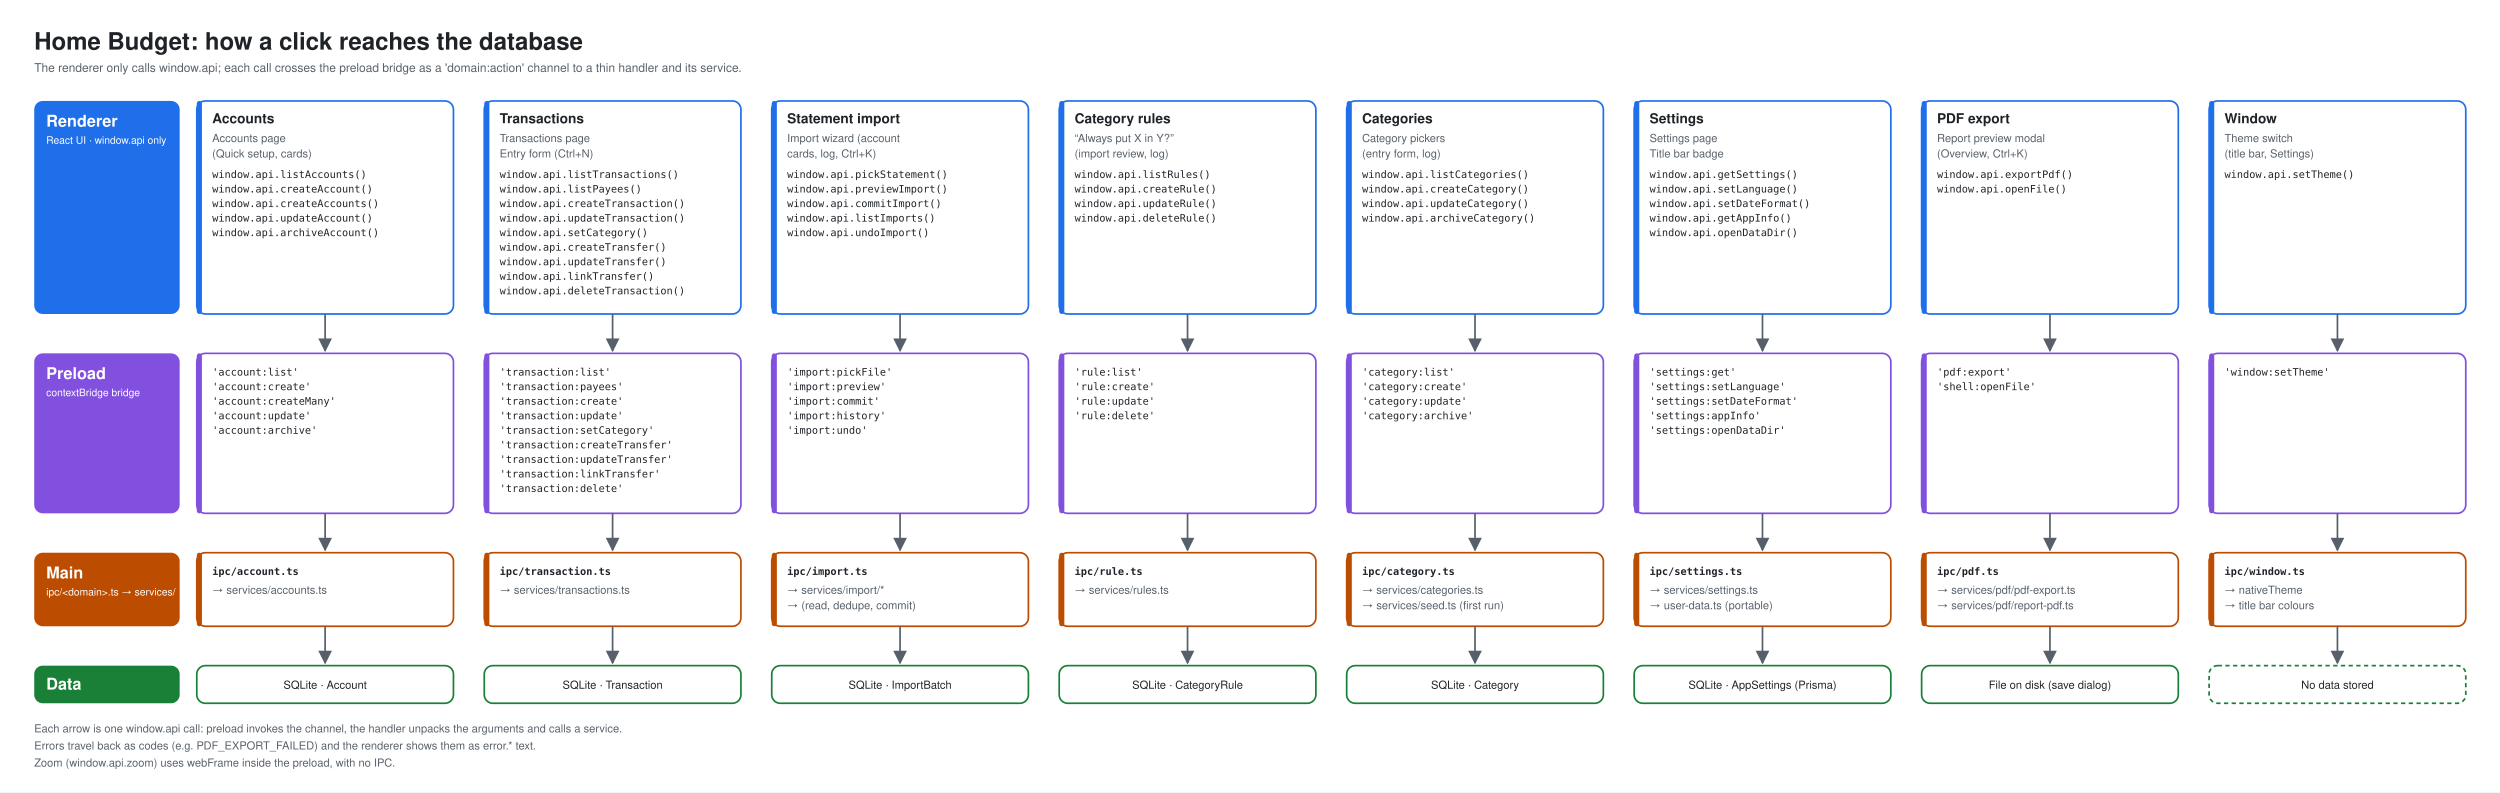
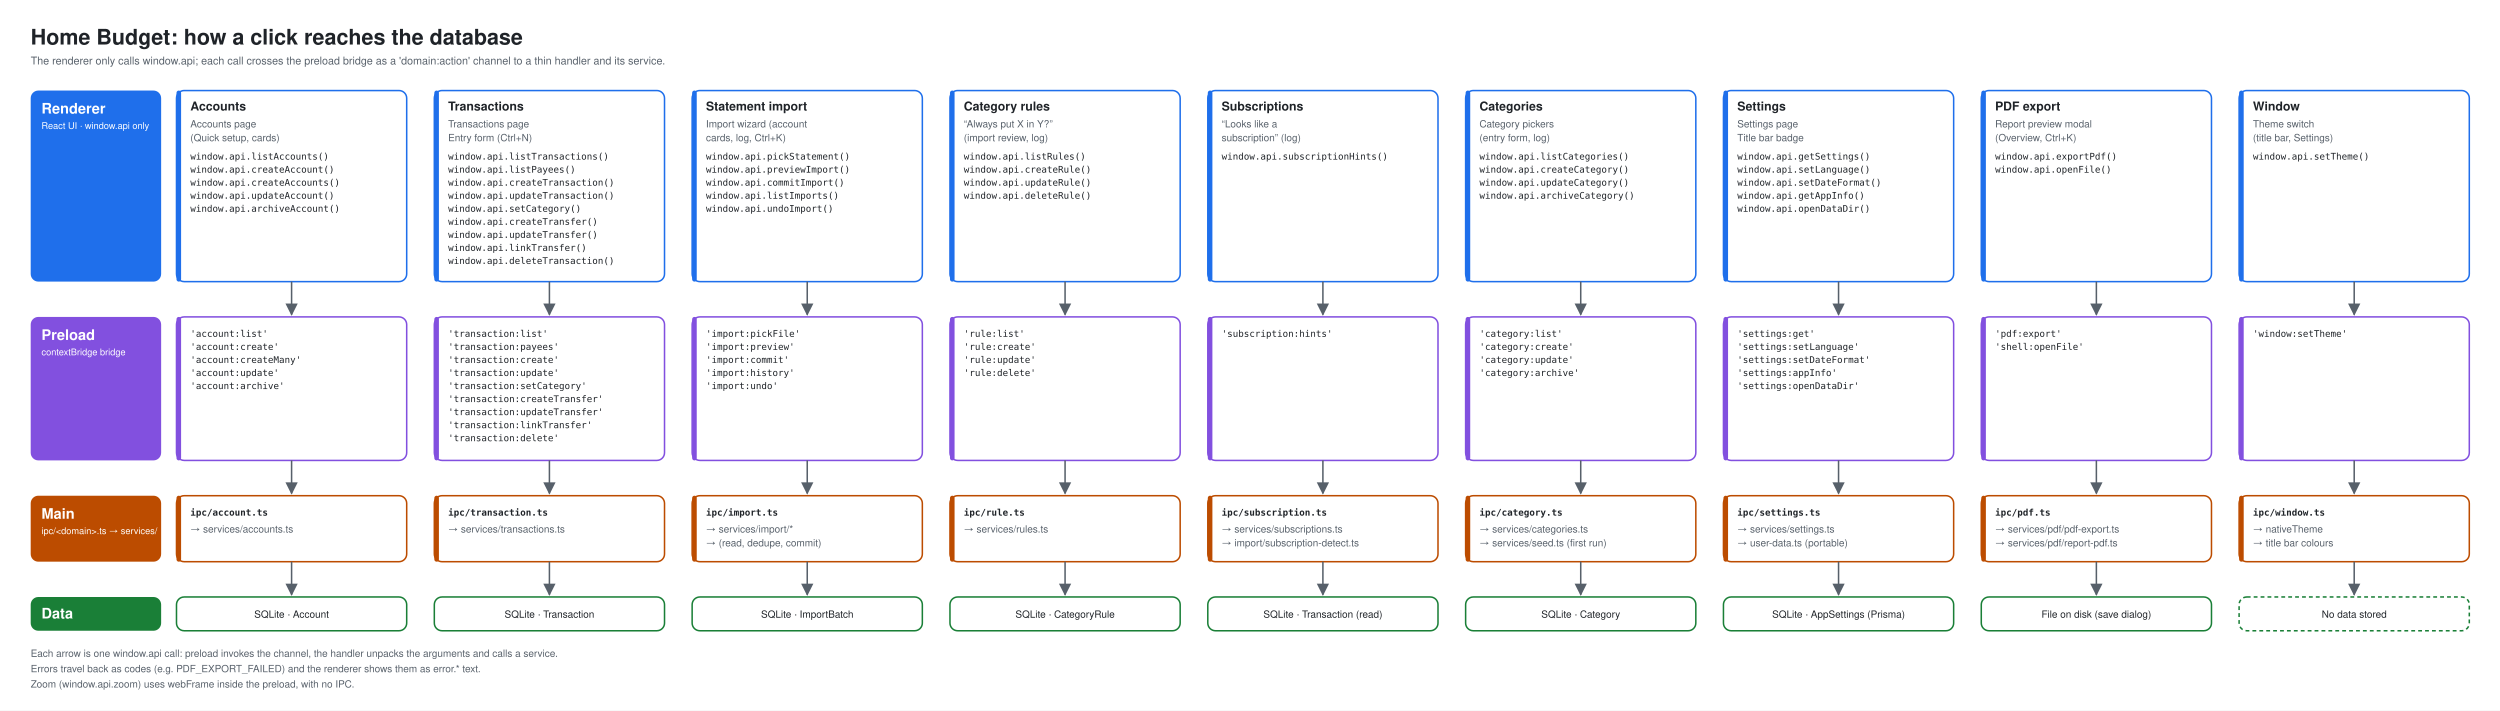
- <svg xmlns="http://www.w3.org/2000/svg" width="2922" height="926" viewBox="0 0 2922 926" font-family="Segoe UI, Helvetica, Arial, sans-serif">
+ <svg xmlns="http://www.w3.org/2000/svg" width="3258" height="926" viewBox="0 0 3258 926" font-family="Segoe UI, Helvetica, Arial, sans-serif">
  <defs>
    <marker id="a" viewBox="0 0 10 10" refX="9" refY="5" markerWidth="8" markerHeight="8" orient="auto-start-reverse">
      <path d="M0 0 L10 5 L0 10 z" fill="#57606a" />
    </marker>
  </defs>
-   <rect width="2922" height="926" fill="#ffffff" />
+   <rect width="3258" height="926" fill="#ffffff" />
  <text x="40" y="58" font-size="28" font-weight="700" fill="#1f2328">Home Budget: how a click reaches the database</text>
  <text x="40" y="84" font-size="14" fill="#57606a">The renderer only calls window.api; each call crosses the preload bridge as a 'domain:action' channel to a thin handler and its service.</text>
  <rect x="40" y="118" width="170" height="249" rx="10" fill="#1f6feb" />
  <text x="54" y="148" font-size="19" font-weight="700" fill="#fff">Renderer</text>
  <text x="54" y="168" font-size="12" fill="#fff">React UI · window.api only</text>
  <rect x="40" y="413" width="170" height="187" rx="10" fill="#8250df" />
  <text x="54" y="443" font-size="19" font-weight="700" fill="#fff">Preload</text>
  <text x="54" y="463" font-size="12" fill="#fff">contextBridge bridge</text>
  <rect x="40" y="646" width="170" height="86" rx="10" fill="#bc4c00" />
  <text x="54" y="676" font-size="19" font-weight="700" fill="#fff">Main</text>
  <text x="54" y="696" font-size="12" fill="#fff">ipc/&lt;domain&gt;.ts → services/</text>
  <rect x="40" y="778" width="170" height="44" rx="10" fill="#1a7f37" />
  <text x="54" y="806" font-size="19" font-weight="700" fill="#fff">Data</text>
  <rect x="230" y="118" width="300" height="249" rx="10" fill="#fff" stroke="#1f6feb" stroke-width="2" />
  <rect x="230" y="118" width="6" height="249" rx="3" fill="#1f6feb" />
  <text x="248" y="144" font-size="16" font-weight="700" fill="#1f2328">Accounts</text>
  <text x="248" y="166" font-size="13" fill="#57606a">Accounts page</text>
  <text x="248" y="184" font-size="13" fill="#57606a">(Quick setup, cards)</text>
  <text x="248" y="208" font-size="12" font-family="Consolas, Menlo, monospace" fill="#1f2328">window.api.listAccounts()</text>
  <text x="248" y="225" font-size="12" font-family="Consolas, Menlo, monospace" fill="#1f2328">window.api.createAccount()</text>
  <text x="248" y="242" font-size="12" font-family="Consolas, Menlo, monospace" fill="#1f2328">window.api.createAccounts()</text>
  <text x="248" y="259" font-size="12" font-family="Consolas, Menlo, monospace" fill="#1f2328">window.api.updateAccount()</text>
  <text x="248" y="276" font-size="12" font-family="Consolas, Menlo, monospace" fill="#1f2328">window.api.archiveAccount()</text>
  <rect x="230" y="413" width="300" height="187" rx="10" fill="#fff" stroke="#8250df" stroke-width="2" />
  <rect x="230" y="413" width="6" height="187" rx="3" fill="#8250df" />
  <text x="248" y="439" font-size="12" font-family="Consolas, Menlo, monospace" fill="#1f2328">'account:list'</text>
  <text x="248" y="456" font-size="12" font-family="Consolas, Menlo, monospace" fill="#1f2328">'account:create'</text>
  <text x="248" y="473" font-size="12" font-family="Consolas, Menlo, monospace" fill="#1f2328">'account:createMany'</text>
  <text x="248" y="490" font-size="12" font-family="Consolas, Menlo, monospace" fill="#1f2328">'account:update'</text>
  <text x="248" y="507" font-size="12" font-family="Consolas, Menlo, monospace" fill="#1f2328">'account:archive'</text>
  <rect x="230" y="646" width="300" height="86" rx="10" fill="#fff" stroke="#bc4c00" stroke-width="2" />
  <rect x="230" y="646" width="6" height="86" rx="3" fill="#bc4c00" />
  <text x="248" y="672" font-size="12" font-family="Consolas, Menlo, monospace" font-weight="700" fill="#1f2328">ipc/account.ts</text>
  <text x="248" y="694" font-size="13" fill="#57606a">→ services/accounts.ts</text>
  <rect x="230" y="778" width="300" height="44" rx="10" fill="#fff" stroke="#1a7f37" stroke-width="2" stroke-dasharray="0" />
  <text x="380" y="805" font-size="13" text-anchor="middle" fill="#1f2328">SQLite · Account</text>
  <path d="M380 367 V410" stroke="#57606a" stroke-width="2" fill="none" marker-end="url(#a)" />
  <path d="M380 600 V643" stroke="#57606a" stroke-width="2" fill="none" marker-end="url(#a)" />
  <path d="M380 732 V775" stroke="#57606a" stroke-width="2" fill="none" marker-end="url(#a)" />
  <rect x="566" y="118" width="300" height="249" rx="10" fill="#fff" stroke="#1f6feb" stroke-width="2" />
  <rect x="566" y="118" width="6" height="249" rx="3" fill="#1f6feb" />
  <text x="584" y="144" font-size="16" font-weight="700" fill="#1f2328">Transactions</text>
  <text x="584" y="166" font-size="13" fill="#57606a">Transactions page</text>
  <text x="584" y="184" font-size="13" fill="#57606a">Entry form (Ctrl+N)</text>
  <text x="584" y="208" font-size="12" font-family="Consolas, Menlo, monospace" fill="#1f2328">window.api.listTransactions()</text>
  <text x="584" y="225" font-size="12" font-family="Consolas, Menlo, monospace" fill="#1f2328">window.api.listPayees()</text>
  <text x="584" y="242" font-size="12" font-family="Consolas, Menlo, monospace" fill="#1f2328">window.api.createTransaction()</text>
  <text x="584" y="259" font-size="12" font-family="Consolas, Menlo, monospace" fill="#1f2328">window.api.updateTransaction()</text>
  <text x="584" y="276" font-size="12" font-family="Consolas, Menlo, monospace" fill="#1f2328">window.api.setCategory()</text>
  <text x="584" y="293" font-size="12" font-family="Consolas, Menlo, monospace" fill="#1f2328">window.api.createTransfer()</text>
  <text x="584" y="310" font-size="12" font-family="Consolas, Menlo, monospace" fill="#1f2328">window.api.updateTransfer()</text>
  <text x="584" y="327" font-size="12" font-family="Consolas, Menlo, monospace" fill="#1f2328">window.api.linkTransfer()</text>
  <text x="584" y="344" font-size="12" font-family="Consolas, Menlo, monospace" fill="#1f2328">window.api.deleteTransaction()</text>
  <rect x="566" y="413" width="300" height="187" rx="10" fill="#fff" stroke="#8250df" stroke-width="2" />
  <rect x="566" y="413" width="6" height="187" rx="3" fill="#8250df" />
  <text x="584" y="439" font-size="12" font-family="Consolas, Menlo, monospace" fill="#1f2328">'transaction:list'</text>
  <text x="584" y="456" font-size="12" font-family="Consolas, Menlo, monospace" fill="#1f2328">'transaction:payees'</text>
  <text x="584" y="473" font-size="12" font-family="Consolas, Menlo, monospace" fill="#1f2328">'transaction:create'</text>
  <text x="584" y="490" font-size="12" font-family="Consolas, Menlo, monospace" fill="#1f2328">'transaction:update'</text>
  <text x="584" y="507" font-size="12" font-family="Consolas, Menlo, monospace" fill="#1f2328">'transaction:setCategory'</text>
  <text x="584" y="524" font-size="12" font-family="Consolas, Menlo, monospace" fill="#1f2328">'transaction:createTransfer'</text>
  <text x="584" y="541" font-size="12" font-family="Consolas, Menlo, monospace" fill="#1f2328">'transaction:updateTransfer'</text>
  <text x="584" y="558" font-size="12" font-family="Consolas, Menlo, monospace" fill="#1f2328">'transaction:linkTransfer'</text>
  <text x="584" y="575" font-size="12" font-family="Consolas, Menlo, monospace" fill="#1f2328">'transaction:delete'</text>
  <rect x="566" y="646" width="300" height="86" rx="10" fill="#fff" stroke="#bc4c00" stroke-width="2" />
  <rect x="566" y="646" width="6" height="86" rx="3" fill="#bc4c00" />
  <text x="584" y="672" font-size="12" font-family="Consolas, Menlo, monospace" font-weight="700" fill="#1f2328">ipc/transaction.ts</text>
  <text x="584" y="694" font-size="13" fill="#57606a">→ services/transactions.ts</text>
  <rect x="566" y="778" width="300" height="44" rx="10" fill="#fff" stroke="#1a7f37" stroke-width="2" stroke-dasharray="0" />
  <text x="716" y="805" font-size="13" text-anchor="middle" fill="#1f2328">SQLite · Transaction</text>
  <path d="M716 367 V410" stroke="#57606a" stroke-width="2" fill="none" marker-end="url(#a)" />
  <path d="M716 600 V643" stroke="#57606a" stroke-width="2" fill="none" marker-end="url(#a)" />
  <path d="M716 732 V775" stroke="#57606a" stroke-width="2" fill="none" marker-end="url(#a)" />
  <rect x="902" y="118" width="300" height="249" rx="10" fill="#fff" stroke="#1f6feb" stroke-width="2" />
  <rect x="902" y="118" width="6" height="249" rx="3" fill="#1f6feb" />
  <text x="920" y="144" font-size="16" font-weight="700" fill="#1f2328">Statement import</text>
  <text x="920" y="166" font-size="13" fill="#57606a">Import wizard (account</text>
  <text x="920" y="184" font-size="13" fill="#57606a">cards, log, Ctrl+K)</text>
  <text x="920" y="208" font-size="12" font-family="Consolas, Menlo, monospace" fill="#1f2328">window.api.pickStatement()</text>
  <text x="920" y="225" font-size="12" font-family="Consolas, Menlo, monospace" fill="#1f2328">window.api.previewImport()</text>
  <text x="920" y="242" font-size="12" font-family="Consolas, Menlo, monospace" fill="#1f2328">window.api.commitImport()</text>
  <text x="920" y="259" font-size="12" font-family="Consolas, Menlo, monospace" fill="#1f2328">window.api.listImports()</text>
  <text x="920" y="276" font-size="12" font-family="Consolas, Menlo, monospace" fill="#1f2328">window.api.undoImport()</text>
  <rect x="902" y="413" width="300" height="187" rx="10" fill="#fff" stroke="#8250df" stroke-width="2" />
  <rect x="902" y="413" width="6" height="187" rx="3" fill="#8250df" />
  <text x="920" y="439" font-size="12" font-family="Consolas, Menlo, monospace" fill="#1f2328">'import:pickFile'</text>
  <text x="920" y="456" font-size="12" font-family="Consolas, Menlo, monospace" fill="#1f2328">'import:preview'</text>
  <text x="920" y="473" font-size="12" font-family="Consolas, Menlo, monospace" fill="#1f2328">'import:commit'</text>
  <text x="920" y="490" font-size="12" font-family="Consolas, Menlo, monospace" fill="#1f2328">'import:history'</text>
  <text x="920" y="507" font-size="12" font-family="Consolas, Menlo, monospace" fill="#1f2328">'import:undo'</text>
  <rect x="902" y="646" width="300" height="86" rx="10" fill="#fff" stroke="#bc4c00" stroke-width="2" />
  <rect x="902" y="646" width="6" height="86" rx="3" fill="#bc4c00" />
  <text x="920" y="672" font-size="12" font-family="Consolas, Menlo, monospace" font-weight="700" fill="#1f2328">ipc/import.ts</text>
  <text x="920" y="694" font-size="13" fill="#57606a">→ services/import/*</text>
  <text x="920" y="712" font-size="13" fill="#57606a">→ (read, dedupe, commit)</text>
  <rect x="902" y="778" width="300" height="44" rx="10" fill="#fff" stroke="#1a7f37" stroke-width="2" stroke-dasharray="0" />
  <text x="1052" y="805" font-size="13" text-anchor="middle" fill="#1f2328">SQLite · ImportBatch</text>
  <path d="M1052 367 V410" stroke="#57606a" stroke-width="2" fill="none" marker-end="url(#a)" />
  <path d="M1052 600 V643" stroke="#57606a" stroke-width="2" fill="none" marker-end="url(#a)" />
  <path d="M1052 732 V775" stroke="#57606a" stroke-width="2" fill="none" marker-end="url(#a)" />
  <rect x="1238" y="118" width="300" height="249" rx="10" fill="#fff" stroke="#1f6feb" stroke-width="2" />
  <rect x="1238" y="118" width="6" height="249" rx="3" fill="#1f6feb" />
  <text x="1256" y="144" font-size="16" font-weight="700" fill="#1f2328">Category rules</text>
  <text x="1256" y="166" font-size="13" fill="#57606a">“Always put X in Y?”</text>
  <text x="1256" y="184" font-size="13" fill="#57606a">(import review, log)</text>
  <text x="1256" y="208" font-size="12" font-family="Consolas, Menlo, monospace" fill="#1f2328">window.api.listRules()</text>
  <text x="1256" y="225" font-size="12" font-family="Consolas, Menlo, monospace" fill="#1f2328">window.api.createRule()</text>
  <text x="1256" y="242" font-size="12" font-family="Consolas, Menlo, monospace" fill="#1f2328">window.api.updateRule()</text>
  <text x="1256" y="259" font-size="12" font-family="Consolas, Menlo, monospace" fill="#1f2328">window.api.deleteRule()</text>
  <rect x="1238" y="413" width="300" height="187" rx="10" fill="#fff" stroke="#8250df" stroke-width="2" />
  <rect x="1238" y="413" width="6" height="187" rx="3" fill="#8250df" />
  <text x="1256" y="439" font-size="12" font-family="Consolas, Menlo, monospace" fill="#1f2328">'rule:list'</text>
  <text x="1256" y="456" font-size="12" font-family="Consolas, Menlo, monospace" fill="#1f2328">'rule:create'</text>
  <text x="1256" y="473" font-size="12" font-family="Consolas, Menlo, monospace" fill="#1f2328">'rule:update'</text>
  <text x="1256" y="490" font-size="12" font-family="Consolas, Menlo, monospace" fill="#1f2328">'rule:delete'</text>
  <rect x="1238" y="646" width="300" height="86" rx="10" fill="#fff" stroke="#bc4c00" stroke-width="2" />
  <rect x="1238" y="646" width="6" height="86" rx="3" fill="#bc4c00" />
  <text x="1256" y="672" font-size="12" font-family="Consolas, Menlo, monospace" font-weight="700" fill="#1f2328">ipc/rule.ts</text>
  <text x="1256" y="694" font-size="13" fill="#57606a">→ services/rules.ts</text>
  <rect x="1238" y="778" width="300" height="44" rx="10" fill="#fff" stroke="#1a7f37" stroke-width="2" stroke-dasharray="0" />
  <text x="1388" y="805" font-size="13" text-anchor="middle" fill="#1f2328">SQLite · CategoryRule</text>
  <path d="M1388 367 V410" stroke="#57606a" stroke-width="2" fill="none" marker-end="url(#a)" />
  <path d="M1388 600 V643" stroke="#57606a" stroke-width="2" fill="none" marker-end="url(#a)" />
  <path d="M1388 732 V775" stroke="#57606a" stroke-width="2" fill="none" marker-end="url(#a)" />
  <rect x="1574" y="118" width="300" height="249" rx="10" fill="#fff" stroke="#1f6feb" stroke-width="2" />
  <rect x="1574" y="118" width="6" height="249" rx="3" fill="#1f6feb" />
-   <text x="1592" y="144" font-size="16" font-weight="700" fill="#1f2328">Categories</text>
-   <text x="1592" y="166" font-size="13" fill="#57606a">Category pickers</text>
-   <text x="1592" y="184" font-size="13" fill="#57606a">(entry form, log)</text>
-   <text x="1592" y="208" font-size="12" font-family="Consolas, Menlo, monospace" fill="#1f2328">window.api.listCategories()</text>
-   <text x="1592" y="225" font-size="12" font-family="Consolas, Menlo, monospace" fill="#1f2328">window.api.createCategory()</text>
-   <text x="1592" y="242" font-size="12" font-family="Consolas, Menlo, monospace" fill="#1f2328">window.api.updateCategory()</text>
-   <text x="1592" y="259" font-size="12" font-family="Consolas, Menlo, monospace" fill="#1f2328">window.api.archiveCategory()</text>
+   <text x="1592" y="144" font-size="16" font-weight="700" fill="#1f2328">Subscriptions</text>
+   <text x="1592" y="166" font-size="13" fill="#57606a">“Looks like a</text>
+   <text x="1592" y="184" font-size="13" fill="#57606a">subscription” (log)</text>
+   <text x="1592" y="208" font-size="12" font-family="Consolas, Menlo, monospace" fill="#1f2328">window.api.subscriptionHints()</text>
  <rect x="1574" y="413" width="300" height="187" rx="10" fill="#fff" stroke="#8250df" stroke-width="2" />
  <rect x="1574" y="413" width="6" height="187" rx="3" fill="#8250df" />
-   <text x="1592" y="439" font-size="12" font-family="Consolas, Menlo, monospace" fill="#1f2328">'category:list'</text>
-   <text x="1592" y="456" font-size="12" font-family="Consolas, Menlo, monospace" fill="#1f2328">'category:create'</text>
-   <text x="1592" y="473" font-size="12" font-family="Consolas, Menlo, monospace" fill="#1f2328">'category:update'</text>
-   <text x="1592" y="490" font-size="12" font-family="Consolas, Menlo, monospace" fill="#1f2328">'category:archive'</text>
+   <text x="1592" y="439" font-size="12" font-family="Consolas, Menlo, monospace" fill="#1f2328">'subscription:hints'</text>
  <rect x="1574" y="646" width="300" height="86" rx="10" fill="#fff" stroke="#bc4c00" stroke-width="2" />
  <rect x="1574" y="646" width="6" height="86" rx="3" fill="#bc4c00" />
-   <text x="1592" y="672" font-size="12" font-family="Consolas, Menlo, monospace" font-weight="700" fill="#1f2328">ipc/category.ts</text>
-   <text x="1592" y="694" font-size="13" fill="#57606a">→ services/categories.ts</text>
-   <text x="1592" y="712" font-size="13" fill="#57606a">→ services/seed.ts (first run)</text>
+   <text x="1592" y="672" font-size="12" font-family="Consolas, Menlo, monospace" font-weight="700" fill="#1f2328">ipc/subscription.ts</text>
+   <text x="1592" y="694" font-size="13" fill="#57606a">→ services/subscriptions.ts</text>
+   <text x="1592" y="712" font-size="13" fill="#57606a">→ import/subscription-detect.ts</text>
  <rect x="1574" y="778" width="300" height="44" rx="10" fill="#fff" stroke="#1a7f37" stroke-width="2" stroke-dasharray="0" />
-   <text x="1724" y="805" font-size="13" text-anchor="middle" fill="#1f2328">SQLite · Category</text>
+   <text x="1724" y="805" font-size="13" text-anchor="middle" fill="#1f2328">SQLite · Transaction (read)</text>
  <path d="M1724 367 V410" stroke="#57606a" stroke-width="2" fill="none" marker-end="url(#a)" />
  <path d="M1724 600 V643" stroke="#57606a" stroke-width="2" fill="none" marker-end="url(#a)" />
  <path d="M1724 732 V775" stroke="#57606a" stroke-width="2" fill="none" marker-end="url(#a)" />
  <rect x="1910" y="118" width="300" height="249" rx="10" fill="#fff" stroke="#1f6feb" stroke-width="2" />
  <rect x="1910" y="118" width="6" height="249" rx="3" fill="#1f6feb" />
-   <text x="1928" y="144" font-size="16" font-weight="700" fill="#1f2328">Settings</text>
-   <text x="1928" y="166" font-size="13" fill="#57606a">Settings page</text>
-   <text x="1928" y="184" font-size="13" fill="#57606a">Title bar badge</text>
-   <text x="1928" y="208" font-size="12" font-family="Consolas, Menlo, monospace" fill="#1f2328">window.api.getSettings()</text>
-   <text x="1928" y="225" font-size="12" font-family="Consolas, Menlo, monospace" fill="#1f2328">window.api.setLanguage()</text>
-   <text x="1928" y="242" font-size="12" font-family="Consolas, Menlo, monospace" fill="#1f2328">window.api.setDateFormat()</text>
-   <text x="1928" y="259" font-size="12" font-family="Consolas, Menlo, monospace" fill="#1f2328">window.api.getAppInfo()</text>
-   <text x="1928" y="276" font-size="12" font-family="Consolas, Menlo, monospace" fill="#1f2328">window.api.openDataDir()</text>
+   <text x="1928" y="144" font-size="16" font-weight="700" fill="#1f2328">Categories</text>
+   <text x="1928" y="166" font-size="13" fill="#57606a">Category pickers</text>
+   <text x="1928" y="184" font-size="13" fill="#57606a">(entry form, log)</text>
+   <text x="1928" y="208" font-size="12" font-family="Consolas, Menlo, monospace" fill="#1f2328">window.api.listCategories()</text>
+   <text x="1928" y="225" font-size="12" font-family="Consolas, Menlo, monospace" fill="#1f2328">window.api.createCategory()</text>
+   <text x="1928" y="242" font-size="12" font-family="Consolas, Menlo, monospace" fill="#1f2328">window.api.updateCategory()</text>
+   <text x="1928" y="259" font-size="12" font-family="Consolas, Menlo, monospace" fill="#1f2328">window.api.archiveCategory()</text>
  <rect x="1910" y="413" width="300" height="187" rx="10" fill="#fff" stroke="#8250df" stroke-width="2" />
  <rect x="1910" y="413" width="6" height="187" rx="3" fill="#8250df" />
-   <text x="1928" y="439" font-size="12" font-family="Consolas, Menlo, monospace" fill="#1f2328">'settings:get'</text>
-   <text x="1928" y="456" font-size="12" font-family="Consolas, Menlo, monospace" fill="#1f2328">'settings:setLanguage'</text>
-   <text x="1928" y="473" font-size="12" font-family="Consolas, Menlo, monospace" fill="#1f2328">'settings:setDateFormat'</text>
-   <text x="1928" y="490" font-size="12" font-family="Consolas, Menlo, monospace" fill="#1f2328">'settings:appInfo'</text>
-   <text x="1928" y="507" font-size="12" font-family="Consolas, Menlo, monospace" fill="#1f2328">'settings:openDataDir'</text>
+   <text x="1928" y="439" font-size="12" font-family="Consolas, Menlo, monospace" fill="#1f2328">'category:list'</text>
+   <text x="1928" y="456" font-size="12" font-family="Consolas, Menlo, monospace" fill="#1f2328">'category:create'</text>
+   <text x="1928" y="473" font-size="12" font-family="Consolas, Menlo, monospace" fill="#1f2328">'category:update'</text>
+   <text x="1928" y="490" font-size="12" font-family="Consolas, Menlo, monospace" fill="#1f2328">'category:archive'</text>
  <rect x="1910" y="646" width="300" height="86" rx="10" fill="#fff" stroke="#bc4c00" stroke-width="2" />
  <rect x="1910" y="646" width="6" height="86" rx="3" fill="#bc4c00" />
-   <text x="1928" y="672" font-size="12" font-family="Consolas, Menlo, monospace" font-weight="700" fill="#1f2328">ipc/settings.ts</text>
-   <text x="1928" y="694" font-size="13" fill="#57606a">→ services/settings.ts</text>
-   <text x="1928" y="712" font-size="13" fill="#57606a">→ user-data.ts (portable)</text>
+   <text x="1928" y="672" font-size="12" font-family="Consolas, Menlo, monospace" font-weight="700" fill="#1f2328">ipc/category.ts</text>
+   <text x="1928" y="694" font-size="13" fill="#57606a">→ services/categories.ts</text>
+   <text x="1928" y="712" font-size="13" fill="#57606a">→ services/seed.ts (first run)</text>
  <rect x="1910" y="778" width="300" height="44" rx="10" fill="#fff" stroke="#1a7f37" stroke-width="2" stroke-dasharray="0" />
-   <text x="2060" y="805" font-size="13" text-anchor="middle" fill="#1f2328">SQLite · AppSettings (Prisma)</text>
+   <text x="2060" y="805" font-size="13" text-anchor="middle" fill="#1f2328">SQLite · Category</text>
  <path d="M2060 367 V410" stroke="#57606a" stroke-width="2" fill="none" marker-end="url(#a)" />
  <path d="M2060 600 V643" stroke="#57606a" stroke-width="2" fill="none" marker-end="url(#a)" />
  <path d="M2060 732 V775" stroke="#57606a" stroke-width="2" fill="none" marker-end="url(#a)" />
  <rect x="2246" y="118" width="300" height="249" rx="10" fill="#fff" stroke="#1f6feb" stroke-width="2" />
  <rect x="2246" y="118" width="6" height="249" rx="3" fill="#1f6feb" />
-   <text x="2264" y="144" font-size="16" font-weight="700" fill="#1f2328">PDF export</text>
-   <text x="2264" y="166" font-size="13" fill="#57606a">Report preview modal</text>
-   <text x="2264" y="184" font-size="13" fill="#57606a">(Overview, Ctrl+K)</text>
-   <text x="2264" y="208" font-size="12" font-family="Consolas, Menlo, monospace" fill="#1f2328">window.api.exportPdf()</text>
-   <text x="2264" y="225" font-size="12" font-family="Consolas, Menlo, monospace" fill="#1f2328">window.api.openFile()</text>
+   <text x="2264" y="144" font-size="16" font-weight="700" fill="#1f2328">Settings</text>
+   <text x="2264" y="166" font-size="13" fill="#57606a">Settings page</text>
+   <text x="2264" y="184" font-size="13" fill="#57606a">Title bar badge</text>
+   <text x="2264" y="208" font-size="12" font-family="Consolas, Menlo, monospace" fill="#1f2328">window.api.getSettings()</text>
+   <text x="2264" y="225" font-size="12" font-family="Consolas, Menlo, monospace" fill="#1f2328">window.api.setLanguage()</text>
+   <text x="2264" y="242" font-size="12" font-family="Consolas, Menlo, monospace" fill="#1f2328">window.api.setDateFormat()</text>
+   <text x="2264" y="259" font-size="12" font-family="Consolas, Menlo, monospace" fill="#1f2328">window.api.getAppInfo()</text>
+   <text x="2264" y="276" font-size="12" font-family="Consolas, Menlo, monospace" fill="#1f2328">window.api.openDataDir()</text>
  <rect x="2246" y="413" width="300" height="187" rx="10" fill="#fff" stroke="#8250df" stroke-width="2" />
  <rect x="2246" y="413" width="6" height="187" rx="3" fill="#8250df" />
-   <text x="2264" y="439" font-size="12" font-family="Consolas, Menlo, monospace" fill="#1f2328">'pdf:export'</text>
-   <text x="2264" y="456" font-size="12" font-family="Consolas, Menlo, monospace" fill="#1f2328">'shell:openFile'</text>
+   <text x="2264" y="439" font-size="12" font-family="Consolas, Menlo, monospace" fill="#1f2328">'settings:get'</text>
+   <text x="2264" y="456" font-size="12" font-family="Consolas, Menlo, monospace" fill="#1f2328">'settings:setLanguage'</text>
+   <text x="2264" y="473" font-size="12" font-family="Consolas, Menlo, monospace" fill="#1f2328">'settings:setDateFormat'</text>
+   <text x="2264" y="490" font-size="12" font-family="Consolas, Menlo, monospace" fill="#1f2328">'settings:appInfo'</text>
+   <text x="2264" y="507" font-size="12" font-family="Consolas, Menlo, monospace" fill="#1f2328">'settings:openDataDir'</text>
  <rect x="2246" y="646" width="300" height="86" rx="10" fill="#fff" stroke="#bc4c00" stroke-width="2" />
  <rect x="2246" y="646" width="6" height="86" rx="3" fill="#bc4c00" />
-   <text x="2264" y="672" font-size="12" font-family="Consolas, Menlo, monospace" font-weight="700" fill="#1f2328">ipc/pdf.ts</text>
-   <text x="2264" y="694" font-size="13" fill="#57606a">→ services/pdf/pdf-export.ts</text>
-   <text x="2264" y="712" font-size="13" fill="#57606a">→ services/pdf/report-pdf.ts</text>
+   <text x="2264" y="672" font-size="12" font-family="Consolas, Menlo, monospace" font-weight="700" fill="#1f2328">ipc/settings.ts</text>
+   <text x="2264" y="694" font-size="13" fill="#57606a">→ services/settings.ts</text>
+   <text x="2264" y="712" font-size="13" fill="#57606a">→ user-data.ts (portable)</text>
  <rect x="2246" y="778" width="300" height="44" rx="10" fill="#fff" stroke="#1a7f37" stroke-width="2" stroke-dasharray="0" />
-   <text x="2396" y="805" font-size="13" text-anchor="middle" fill="#1f2328">File on disk (save dialog)</text>
+   <text x="2396" y="805" font-size="13" text-anchor="middle" fill="#1f2328">SQLite · AppSettings (Prisma)</text>
  <path d="M2396 367 V410" stroke="#57606a" stroke-width="2" fill="none" marker-end="url(#a)" />
  <path d="M2396 600 V643" stroke="#57606a" stroke-width="2" fill="none" marker-end="url(#a)" />
  <path d="M2396 732 V775" stroke="#57606a" stroke-width="2" fill="none" marker-end="url(#a)" />
  <rect x="2582" y="118" width="300" height="249" rx="10" fill="#fff" stroke="#1f6feb" stroke-width="2" />
  <rect x="2582" y="118" width="6" height="249" rx="3" fill="#1f6feb" />
-   <text x="2600" y="144" font-size="16" font-weight="700" fill="#1f2328">Window</text>
-   <text x="2600" y="166" font-size="13" fill="#57606a">Theme switch</text>
-   <text x="2600" y="184" font-size="13" fill="#57606a">(title bar, Settings)</text>
-   <text x="2600" y="208" font-size="12" font-family="Consolas, Menlo, monospace" fill="#1f2328">window.api.setTheme()</text>
+   <text x="2600" y="144" font-size="16" font-weight="700" fill="#1f2328">PDF export</text>
+   <text x="2600" y="166" font-size="13" fill="#57606a">Report preview modal</text>
+   <text x="2600" y="184" font-size="13" fill="#57606a">(Overview, Ctrl+K)</text>
+   <text x="2600" y="208" font-size="12" font-family="Consolas, Menlo, monospace" fill="#1f2328">window.api.exportPdf()</text>
+   <text x="2600" y="225" font-size="12" font-family="Consolas, Menlo, monospace" fill="#1f2328">window.api.openFile()</text>
  <rect x="2582" y="413" width="300" height="187" rx="10" fill="#fff" stroke="#8250df" stroke-width="2" />
  <rect x="2582" y="413" width="6" height="187" rx="3" fill="#8250df" />
-   <text x="2600" y="439" font-size="12" font-family="Consolas, Menlo, monospace" fill="#1f2328">'window:setTheme'</text>
+   <text x="2600" y="439" font-size="12" font-family="Consolas, Menlo, monospace" fill="#1f2328">'pdf:export'</text>
+   <text x="2600" y="456" font-size="12" font-family="Consolas, Menlo, monospace" fill="#1f2328">'shell:openFile'</text>
  <rect x="2582" y="646" width="300" height="86" rx="10" fill="#fff" stroke="#bc4c00" stroke-width="2" />
  <rect x="2582" y="646" width="6" height="86" rx="3" fill="#bc4c00" />
-   <text x="2600" y="672" font-size="12" font-family="Consolas, Menlo, monospace" font-weight="700" fill="#1f2328">ipc/window.ts</text>
-   <text x="2600" y="694" font-size="13" fill="#57606a">→ nativeTheme</text>
-   <text x="2600" y="712" font-size="13" fill="#57606a">→ title bar colours</text>
-   <rect x="2582" y="778" width="300" height="44" rx="10" fill="#fff" stroke="#1a7f37" stroke-width="2" stroke-dasharray="5 4" />
-   <text x="2732" y="805" font-size="13" text-anchor="middle" fill="#1f2328">No data stored</text>
+   <text x="2600" y="672" font-size="12" font-family="Consolas, Menlo, monospace" font-weight="700" fill="#1f2328">ipc/pdf.ts</text>
+   <text x="2600" y="694" font-size="13" fill="#57606a">→ services/pdf/pdf-export.ts</text>
+   <text x="2600" y="712" font-size="13" fill="#57606a">→ services/pdf/report-pdf.ts</text>
+   <rect x="2582" y="778" width="300" height="44" rx="10" fill="#fff" stroke="#1a7f37" stroke-width="2" stroke-dasharray="0" />
+   <text x="2732" y="805" font-size="13" text-anchor="middle" fill="#1f2328">File on disk (save dialog)</text>
  <path d="M2732 367 V410" stroke="#57606a" stroke-width="2" fill="none" marker-end="url(#a)" />
  <path d="M2732 600 V643" stroke="#57606a" stroke-width="2" fill="none" marker-end="url(#a)" />
  <path d="M2732 732 V775" stroke="#57606a" stroke-width="2" fill="none" marker-end="url(#a)" />
+   <rect x="2918" y="118" width="300" height="249" rx="10" fill="#fff" stroke="#1f6feb" stroke-width="2" />
+   <rect x="2918" y="118" width="6" height="249" rx="3" fill="#1f6feb" />
+   <text x="2936" y="144" font-size="16" font-weight="700" fill="#1f2328">Window</text>
+   <text x="2936" y="166" font-size="13" fill="#57606a">Theme switch</text>
+   <text x="2936" y="184" font-size="13" fill="#57606a">(title bar, Settings)</text>
+   <text x="2936" y="208" font-size="12" font-family="Consolas, Menlo, monospace" fill="#1f2328">window.api.setTheme()</text>
+   <rect x="2918" y="413" width="300" height="187" rx="10" fill="#fff" stroke="#8250df" stroke-width="2" />
+   <rect x="2918" y="413" width="6" height="187" rx="3" fill="#8250df" />
+   <text x="2936" y="439" font-size="12" font-family="Consolas, Menlo, monospace" fill="#1f2328">'window:setTheme'</text>
+   <rect x="2918" y="646" width="300" height="86" rx="10" fill="#fff" stroke="#bc4c00" stroke-width="2" />
+   <rect x="2918" y="646" width="6" height="86" rx="3" fill="#bc4c00" />
+   <text x="2936" y="672" font-size="12" font-family="Consolas, Menlo, monospace" font-weight="700" fill="#1f2328">ipc/window.ts</text>
+   <text x="2936" y="694" font-size="13" fill="#57606a">→ nativeTheme</text>
+   <text x="2936" y="712" font-size="13" fill="#57606a">→ title bar colours</text>
+   <rect x="2918" y="778" width="300" height="44" rx="10" fill="#fff" stroke="#1a7f37" stroke-width="2" stroke-dasharray="5 4" />
+   <text x="3068" y="805" font-size="13" text-anchor="middle" fill="#1f2328">No data stored</text>
+   <path d="M3068 367 V410" stroke="#57606a" stroke-width="2" fill="none" marker-end="url(#a)" />
+   <path d="M3068 600 V643" stroke="#57606a" stroke-width="2" fill="none" marker-end="url(#a)" />
+   <path d="M3068 732 V775" stroke="#57606a" stroke-width="2" fill="none" marker-end="url(#a)" />
  <text x="40" y="856" font-size="13" fill="#57606a">Each arrow is one window.api call: preload invokes the channel, the handler unpacks the arguments and calls a service.</text>
  <text x="40" y="876" font-size="13" fill="#57606a">Errors travel back as codes (e.g. PDF_EXPORT_FAILED) and the renderer shows them as error.* text.</text>
  <text x="40" y="896" font-size="13" fill="#57606a">Zoom (window.api.zoom) uses webFrame inside the preload, with no IPC.</text>
</svg>
